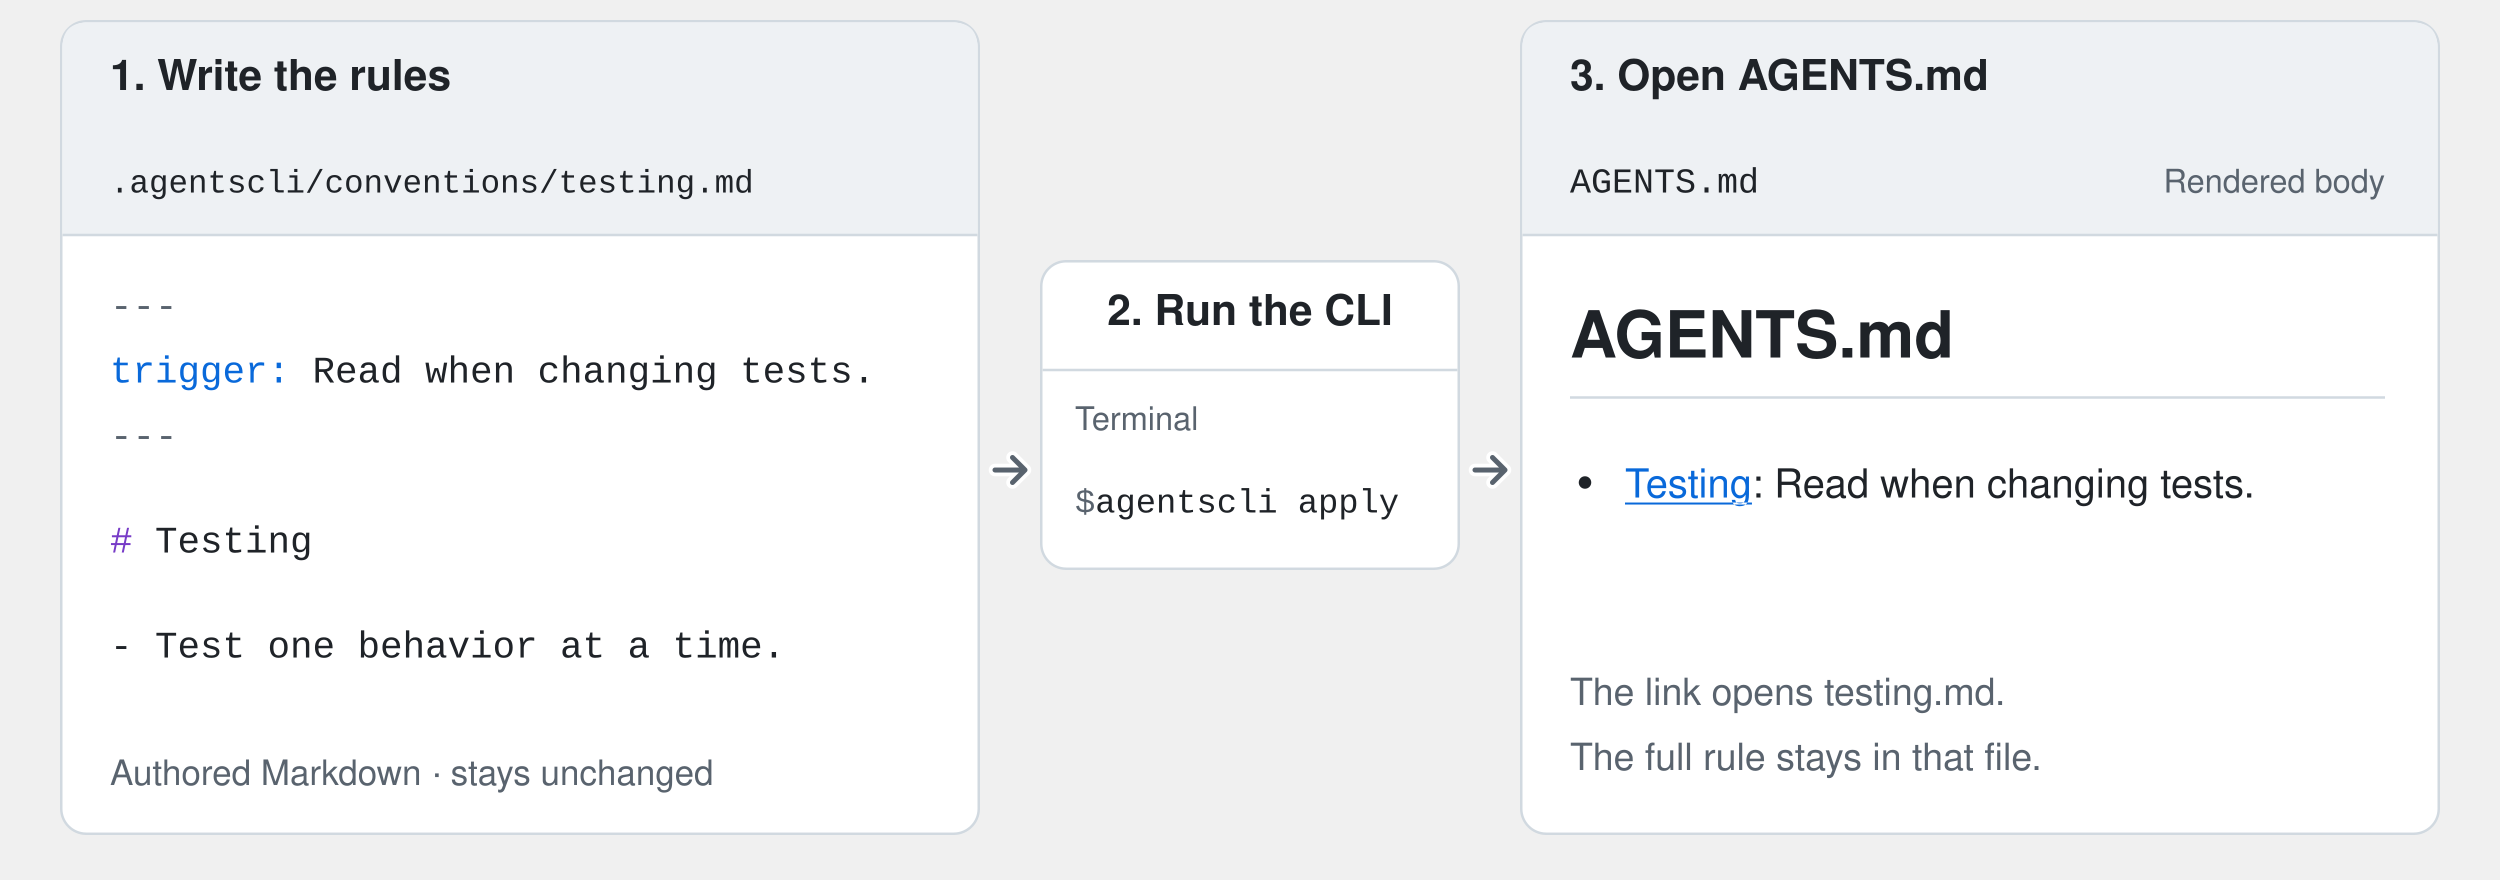
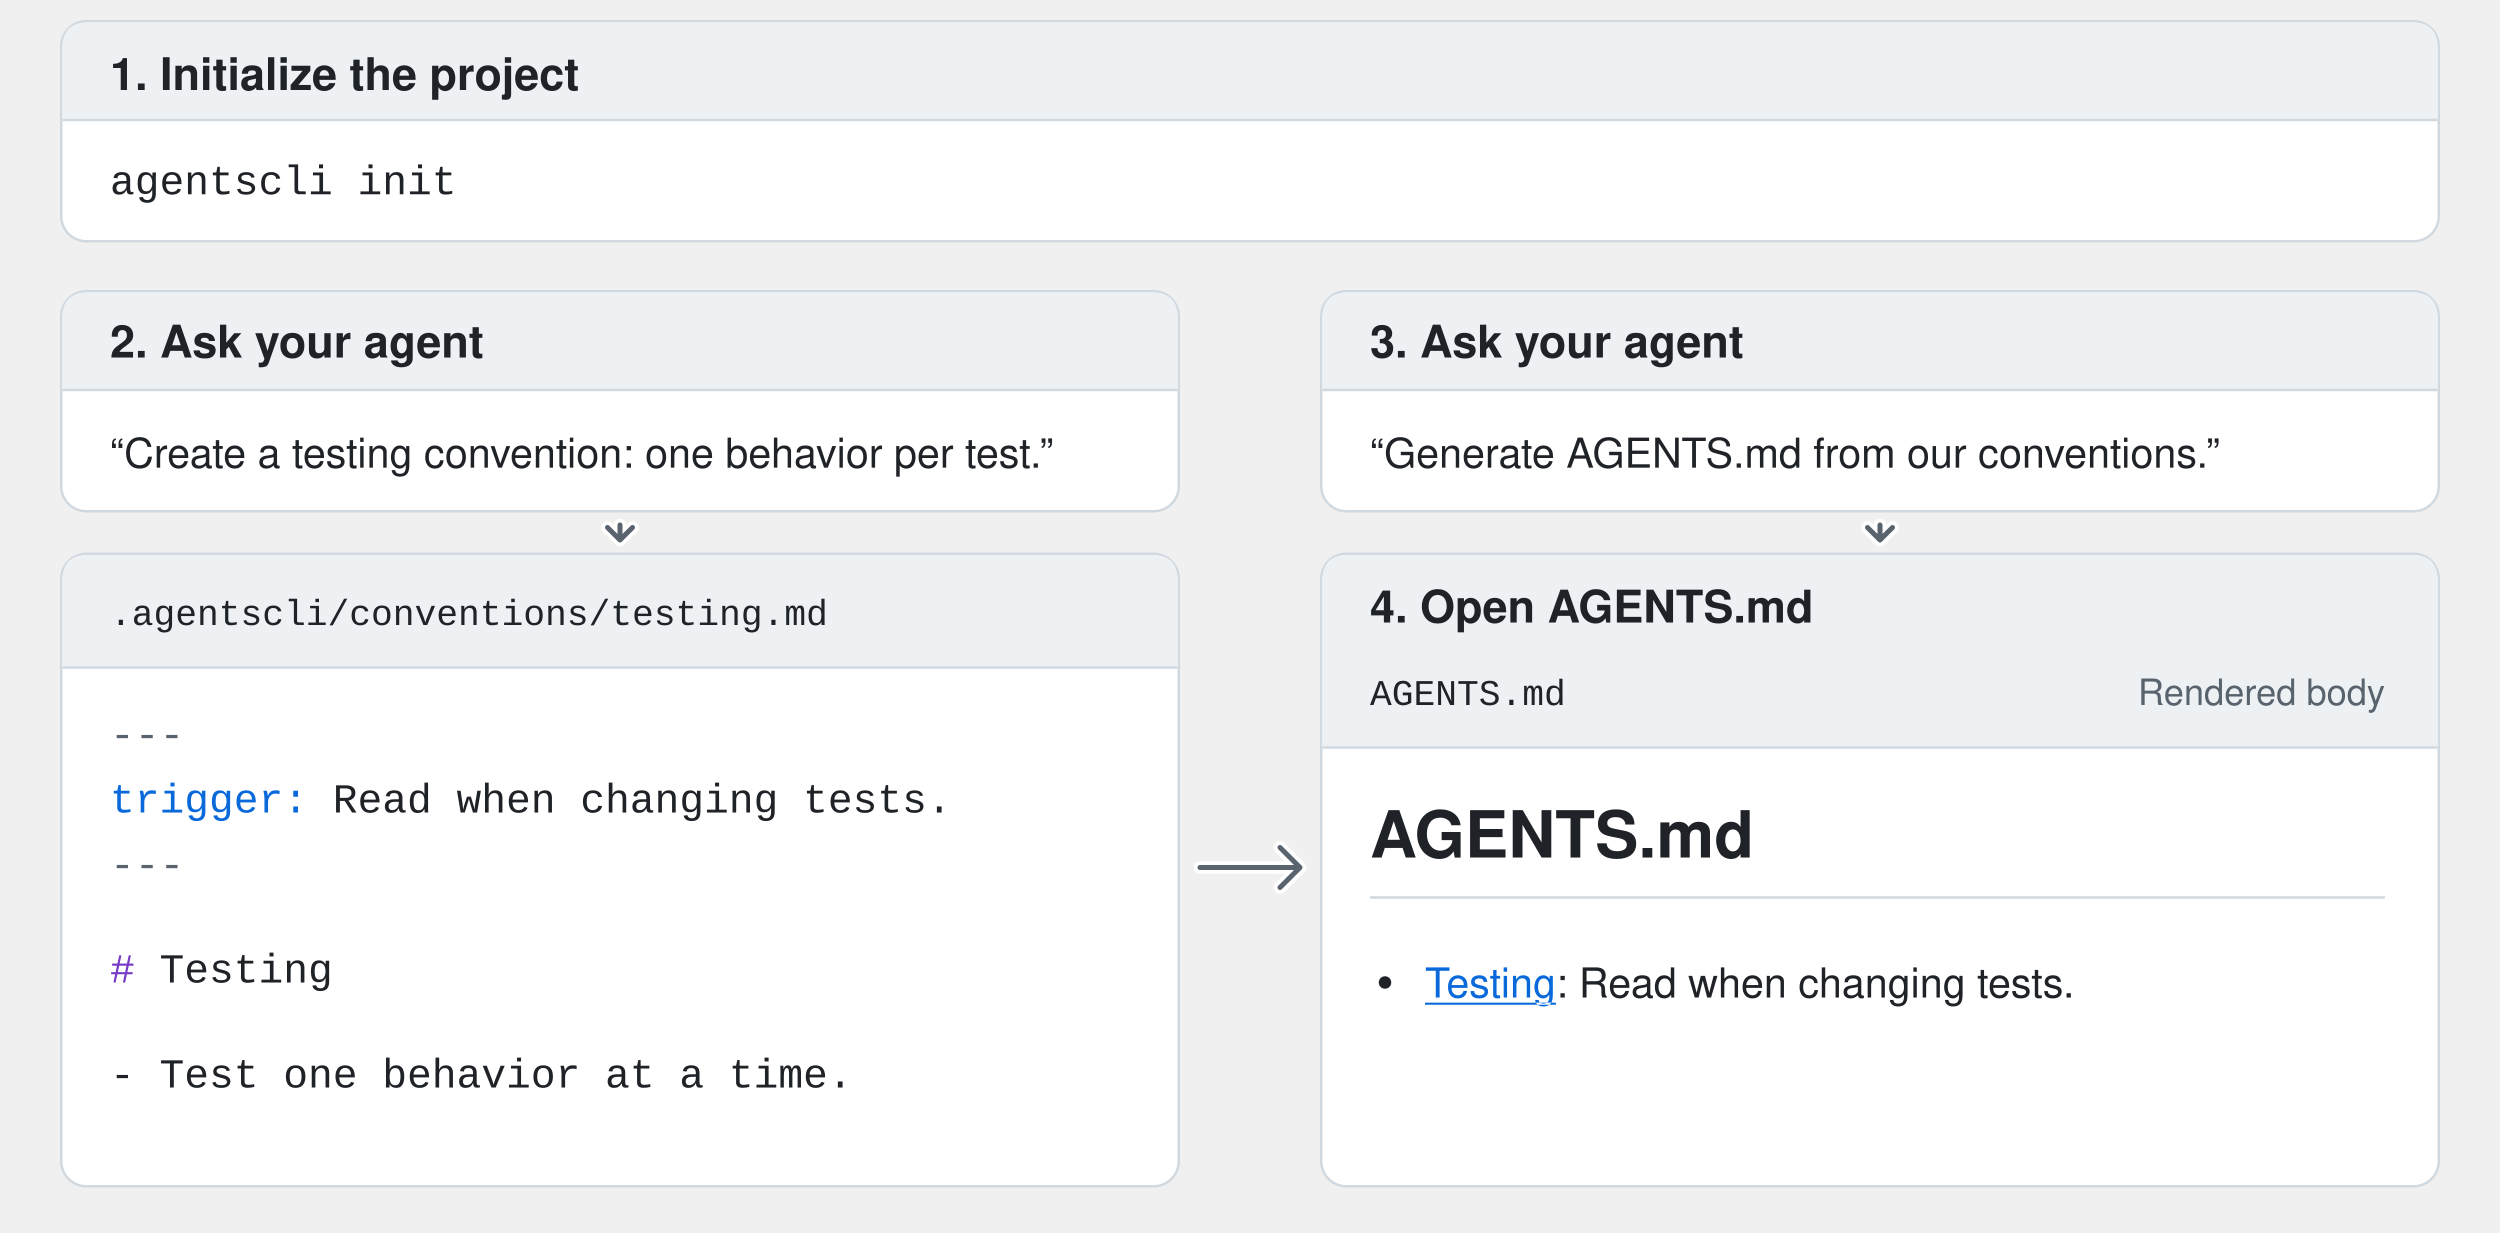
- <svg xmlns="http://www.w3.org/2000/svg" width="1000" height="352" viewBox="0 0 1000 352" fill="none" role="img" aria-labelledby="title description">
+ <svg xmlns="http://www.w3.org/2000/svg" width="1000" height="493" viewBox="0 0 1000 493" fill="none" role="img" aria-labelledby="title description">
  <style>
    .panel { fill: #ffffff; stroke: #d1d9e0; }
    .bar { fill: #eef1f4; }
    .ink { fill: #1f2328; }
    .muted { fill: #59636e; }
    .blue { fill: #0969da; }
    .purple { fill: #773bc7; }
    .line { stroke: #d1d9e0; }
    .arrow { stroke: #59636e; }
    .arrow-halo { stroke: #ffffff; }
    text { font-family: -apple-system, BlinkMacSystemFont, "Segoe UI", Helvetica, Arial, sans-serif; }
    .mono { font-family: ui-monospace, SFMono-Regular, Consolas, "Liberation Mono", monospace; }
    @media (prefers-color-scheme: dark) {
      .panel { fill: #161b22; stroke: #30363d; }
      .bar { fill: #21262d; }
      .ink { fill: #e6edf3; }
      .muted { fill: #b1bac4; }
      .blue { fill: #79c0ff; }
      .purple { fill: #d2a8ff; }
      .line { stroke: #30363d; }
      .arrow { stroke: #b1bac4; }
      .arrow-halo { stroke: #161b22; }
    }
  </style>
-   <rect class="panel" x="24.5" y="8.5" width="367" height="325" rx="10" />
-   <path class="bar" d="M35 9H381Q391 9 391 19V94H25V19Q25 9 35 9Z" />
-   <text class="ink" x="44" y="36" font-size="17" font-weight="600">1. Write the rules</text>
-   <text class="ink mono" x="44" y="77" font-size="13">.agentscli/conventions/testing.md</text>
-   <path class="line" d="M25 94H391" />
-   <g class="mono" font-size="15">
-     <text class="muted mono" x="44" y="127">---</text>
-     <text class="ink mono" x="44" y="153">
-       <tspan class="blue">trigger:</tspan> Read when changing tests.</text>
-     <text class="muted mono" x="44" y="179">---</text>
-     <text class="ink mono" x="44" y="221">
-       <tspan class="purple">#</tspan> Testing</text>
-     <text class="ink mono" x="44" y="263">- Test one behavior at a time.</text>
+   <rect id="init-card" class="panel" x="24.5" y="8.5" width="951" height="88" rx="10" />
+   <path class="bar" d="M35 9H965Q975 9 975 19V48H25V19Q25 9 35 9Z" />
+   <text class="ink" x="44" y="36" font-size="18" font-weight="600">1. Initialize the project</text>
+   <path id="init-divider" class="line" d="M25 48H975" />
+   <text id="init-command" class="ink mono" x="44" y="77.7" font-size="16.5">agentscli init</text>
+   <g transform="translate(0 36)">
+     <rect id="write-card" class="panel" x="24.5" y="80.5" width="447" height="88" rx="10" />
+     <path class="bar" d="M35 81H461Q471 81 471 91V120H25V91Q25 81 35 81Z" />
+     <text class="ink" x="44" y="107" font-size="18" font-weight="600">2. Ask your agent</text>
+     <path id="write-divider" class="line" d="M25 120H471" />
+     <text id="write-request" class="ink" x="44" y="151.07" font-size="16.5">“Create a testing convention: one behavior per test.”</text>
+     <g transform="translate(0 -39)">
+       <rect class="panel" x="24.5" y="224.5" width="447" height="253" rx="10" />
+       <path class="bar" d="M35 225H461Q471 225 471 235V270H25V235Q25 225 35 225Z" />
+       <text class="ink mono" x="44" y="253" font-size="14.5">.agentscli/conventions/testing.md</text>
+       <path class="line" d="M25 270H471" />
+       <g class="mono" font-size="16.5">
+         <text class="muted mono" x="44" y="302">---</text>
+         <text class="ink mono" x="44" y="328">
+           <tspan class="blue">trigger:</tspan> Read when changing tests.</text>
+         <text class="muted mono" x="44" y="354">---</text>
+         <text class="ink mono" x="44" y="396">
+           <tspan class="purple">#</tspan> Testing</text>
+         <text class="ink mono" x="44" y="438">- Test one behavior at a time.</text>
+       </g>
+     </g>
+     <rect id="build-card" class="panel" x="528.5" y="80.5" width="447" height="88" rx="10" />
+     <path class="bar" d="M539 81H965Q975 81 975 91V120H529V91Q529 81 539 81Z" />
+     <text class="ink" x="548" y="107" font-size="18" font-weight="600">3. Ask your agent</text>
+     <path id="build-divider" class="line" d="M529 120H975" />
+     <text id="build-request" class="ink" x="548" y="151.07" font-size="16.5">“Generate AGENTS.md from our conventions.”</text>
+     <g stroke-linecap="round" stroke-linejoin="round">
+       <path class="arrow-halo" d="M248 174V180M243 175L248 180L253 175M752 174V180M747 175L752 180L757 175M480 311H520M512 303L520 311L512 319" stroke-width="5" />
+       <path class="arrow" d="M248 174V180M243 175L248 180L253 175M752 174V180M747 175L752 180L757 175M480 311H520M512 303L520 311L512 319" stroke-width="2" />
+     </g>
+     <g transform="translate(0 -39)">
+       <rect class="panel" x="528.5" y="224.5" width="447" height="253" rx="10" />
+       <path class="bar" d="M539 225H965Q975 225 975 235V302H529V235Q529 225 539 225Z" />
+       <text class="ink" x="548" y="252" font-size="18" font-weight="600">4. Open AGENTS.md</text>
+       <text class="ink mono" x="548" y="285" font-size="14.5">AGENTS.md</text>
+       <text class="muted" x="954" y="285" text-anchor="end" font-size="14.5">Rendered body</text>
+       <path class="line" d="M529 302H975" />
+       <text class="ink" x="548" y="346" font-size="26" font-weight="600">AGENTS.md</text>
+       <path class="line" d="M548 362H954" />
+       <circle class="ink" cx="554" cy="396" r="2.5" />
+       <text class="ink" x="570" y="402" font-size="16.5">
+         <tspan class="blue" text-decoration="underline">Testing</tspan>: Read when changing tests.</text>
+     </g>
  </g>
-   <text class="muted" x="44" y="314" font-size="14">Authored Markdown · stays unchanged</text>
-   <rect class="panel" x="416.5" y="104.5" width="167" height="123" rx="10" />
-   <text class="ink" x="500" y="130" text-anchor="middle" font-size="17" font-weight="600">2. Run the CLI</text>
-   <path class="line" d="M417 148H583" />
-   <text class="muted" x="430" y="172" font-size="13">Terminal</text>
-   <text class="ink mono" x="430" y="205" font-size="13.5">
-     <tspan class="muted">$ </tspan>agentscli apply</text>
-   <g stroke-linecap="round" stroke-linejoin="round">
-     <path class="arrow-halo" d="M398 188H410M405 183L410 188L405 193M590 188H602M597 183L602 188L597 193" stroke-width="5" />
-     <path class="arrow" d="M398 188H410M405 183L410 188L405 193M590 188H602M597 183L602 188L597 193" stroke-width="2" />
-   </g>
-   <rect class="panel" x="608.5" y="8.5" width="367" height="325" rx="10" />
-   <path class="bar" d="M619 9H965Q975 9 975 19V94H609V19Q609 9 619 9Z" />
-   <text class="ink" x="628" y="36" font-size="17" font-weight="600">3. Open AGENTS.md</text>
-   <text class="ink mono" x="628" y="77" font-size="14">AGENTS.md</text>
-   <text class="muted" x="954" y="77" text-anchor="end" font-size="13">Rendered body</text>
-   <path class="line" d="M609 94H975" />
-   <text class="ink" x="628" y="143" font-size="26" font-weight="600">AGENTS.md</text>
-   <path class="line" d="M628 159H954" />
-   <circle class="ink" cx="634" cy="193" r="2.5" />
-   <text class="ink" x="650" y="199" font-size="16">
-     <tspan class="blue" text-decoration="underline">Testing</tspan>: Read when changing tests.</text>
-   <text class="muted" x="628" y="282" font-size="15">The link opens testing.md.</text>
-   <text class="muted" x="628" y="308" font-size="15">The full rule stays in that file.</text>
</svg>
